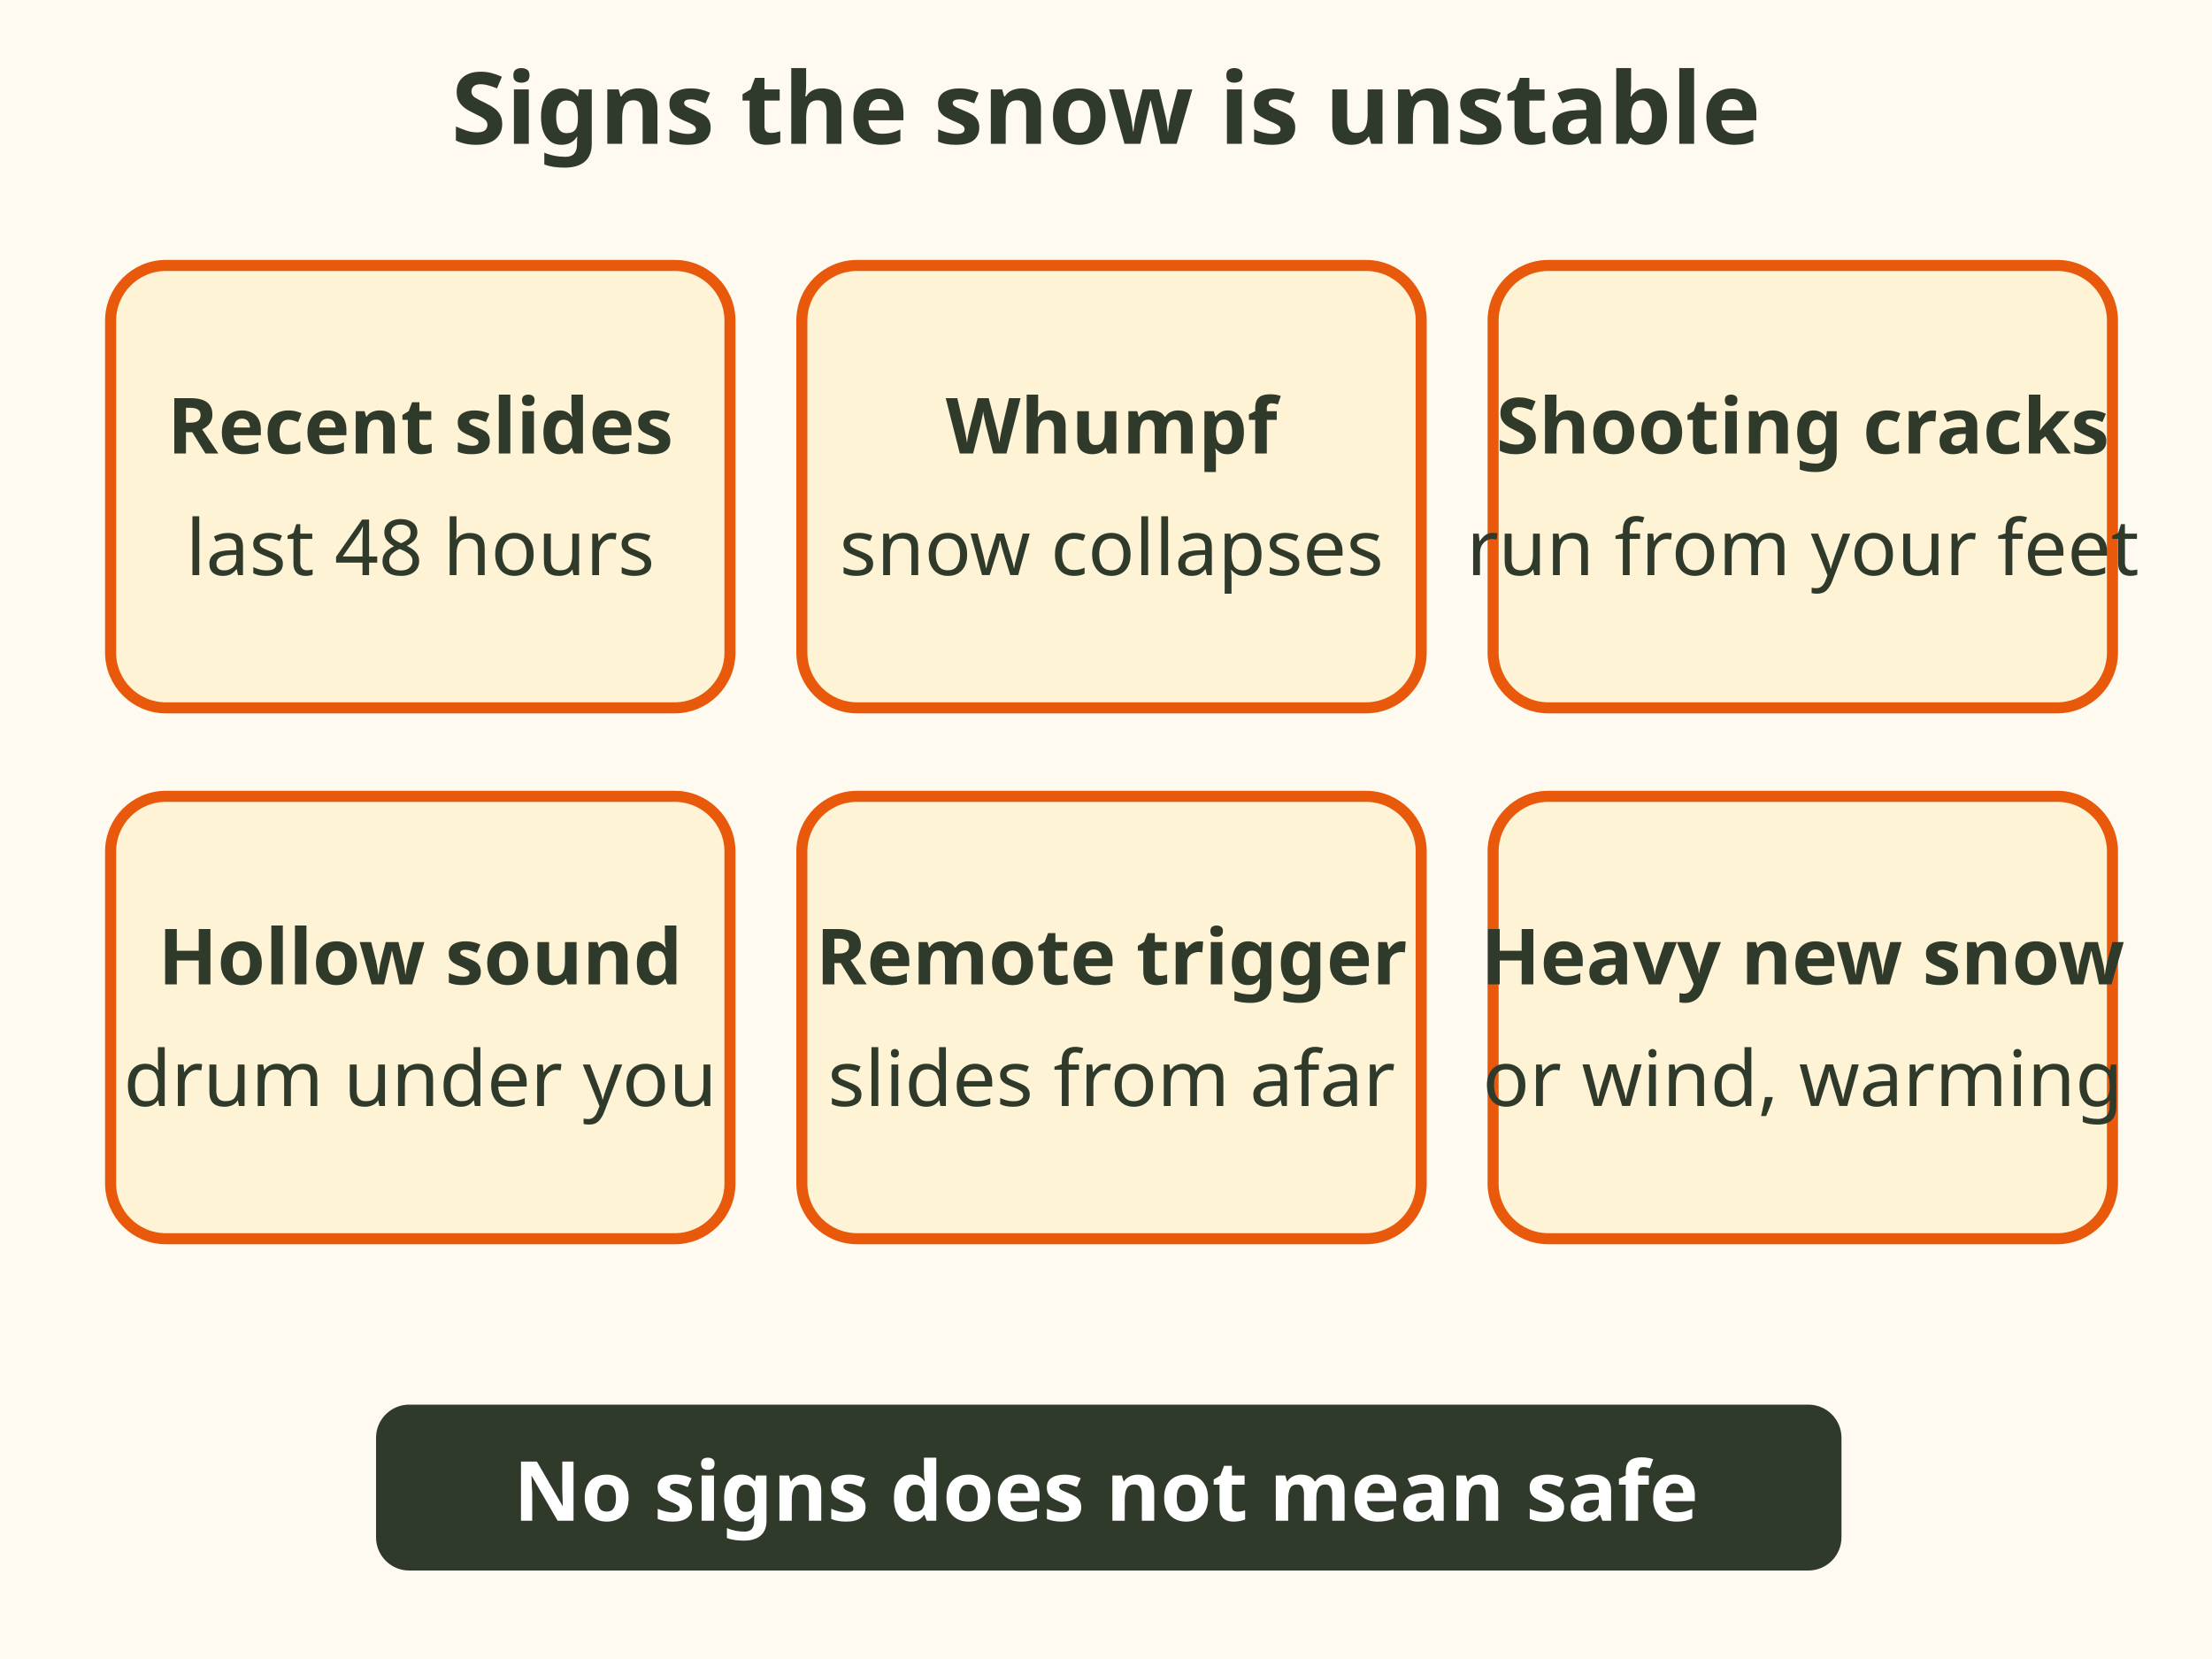
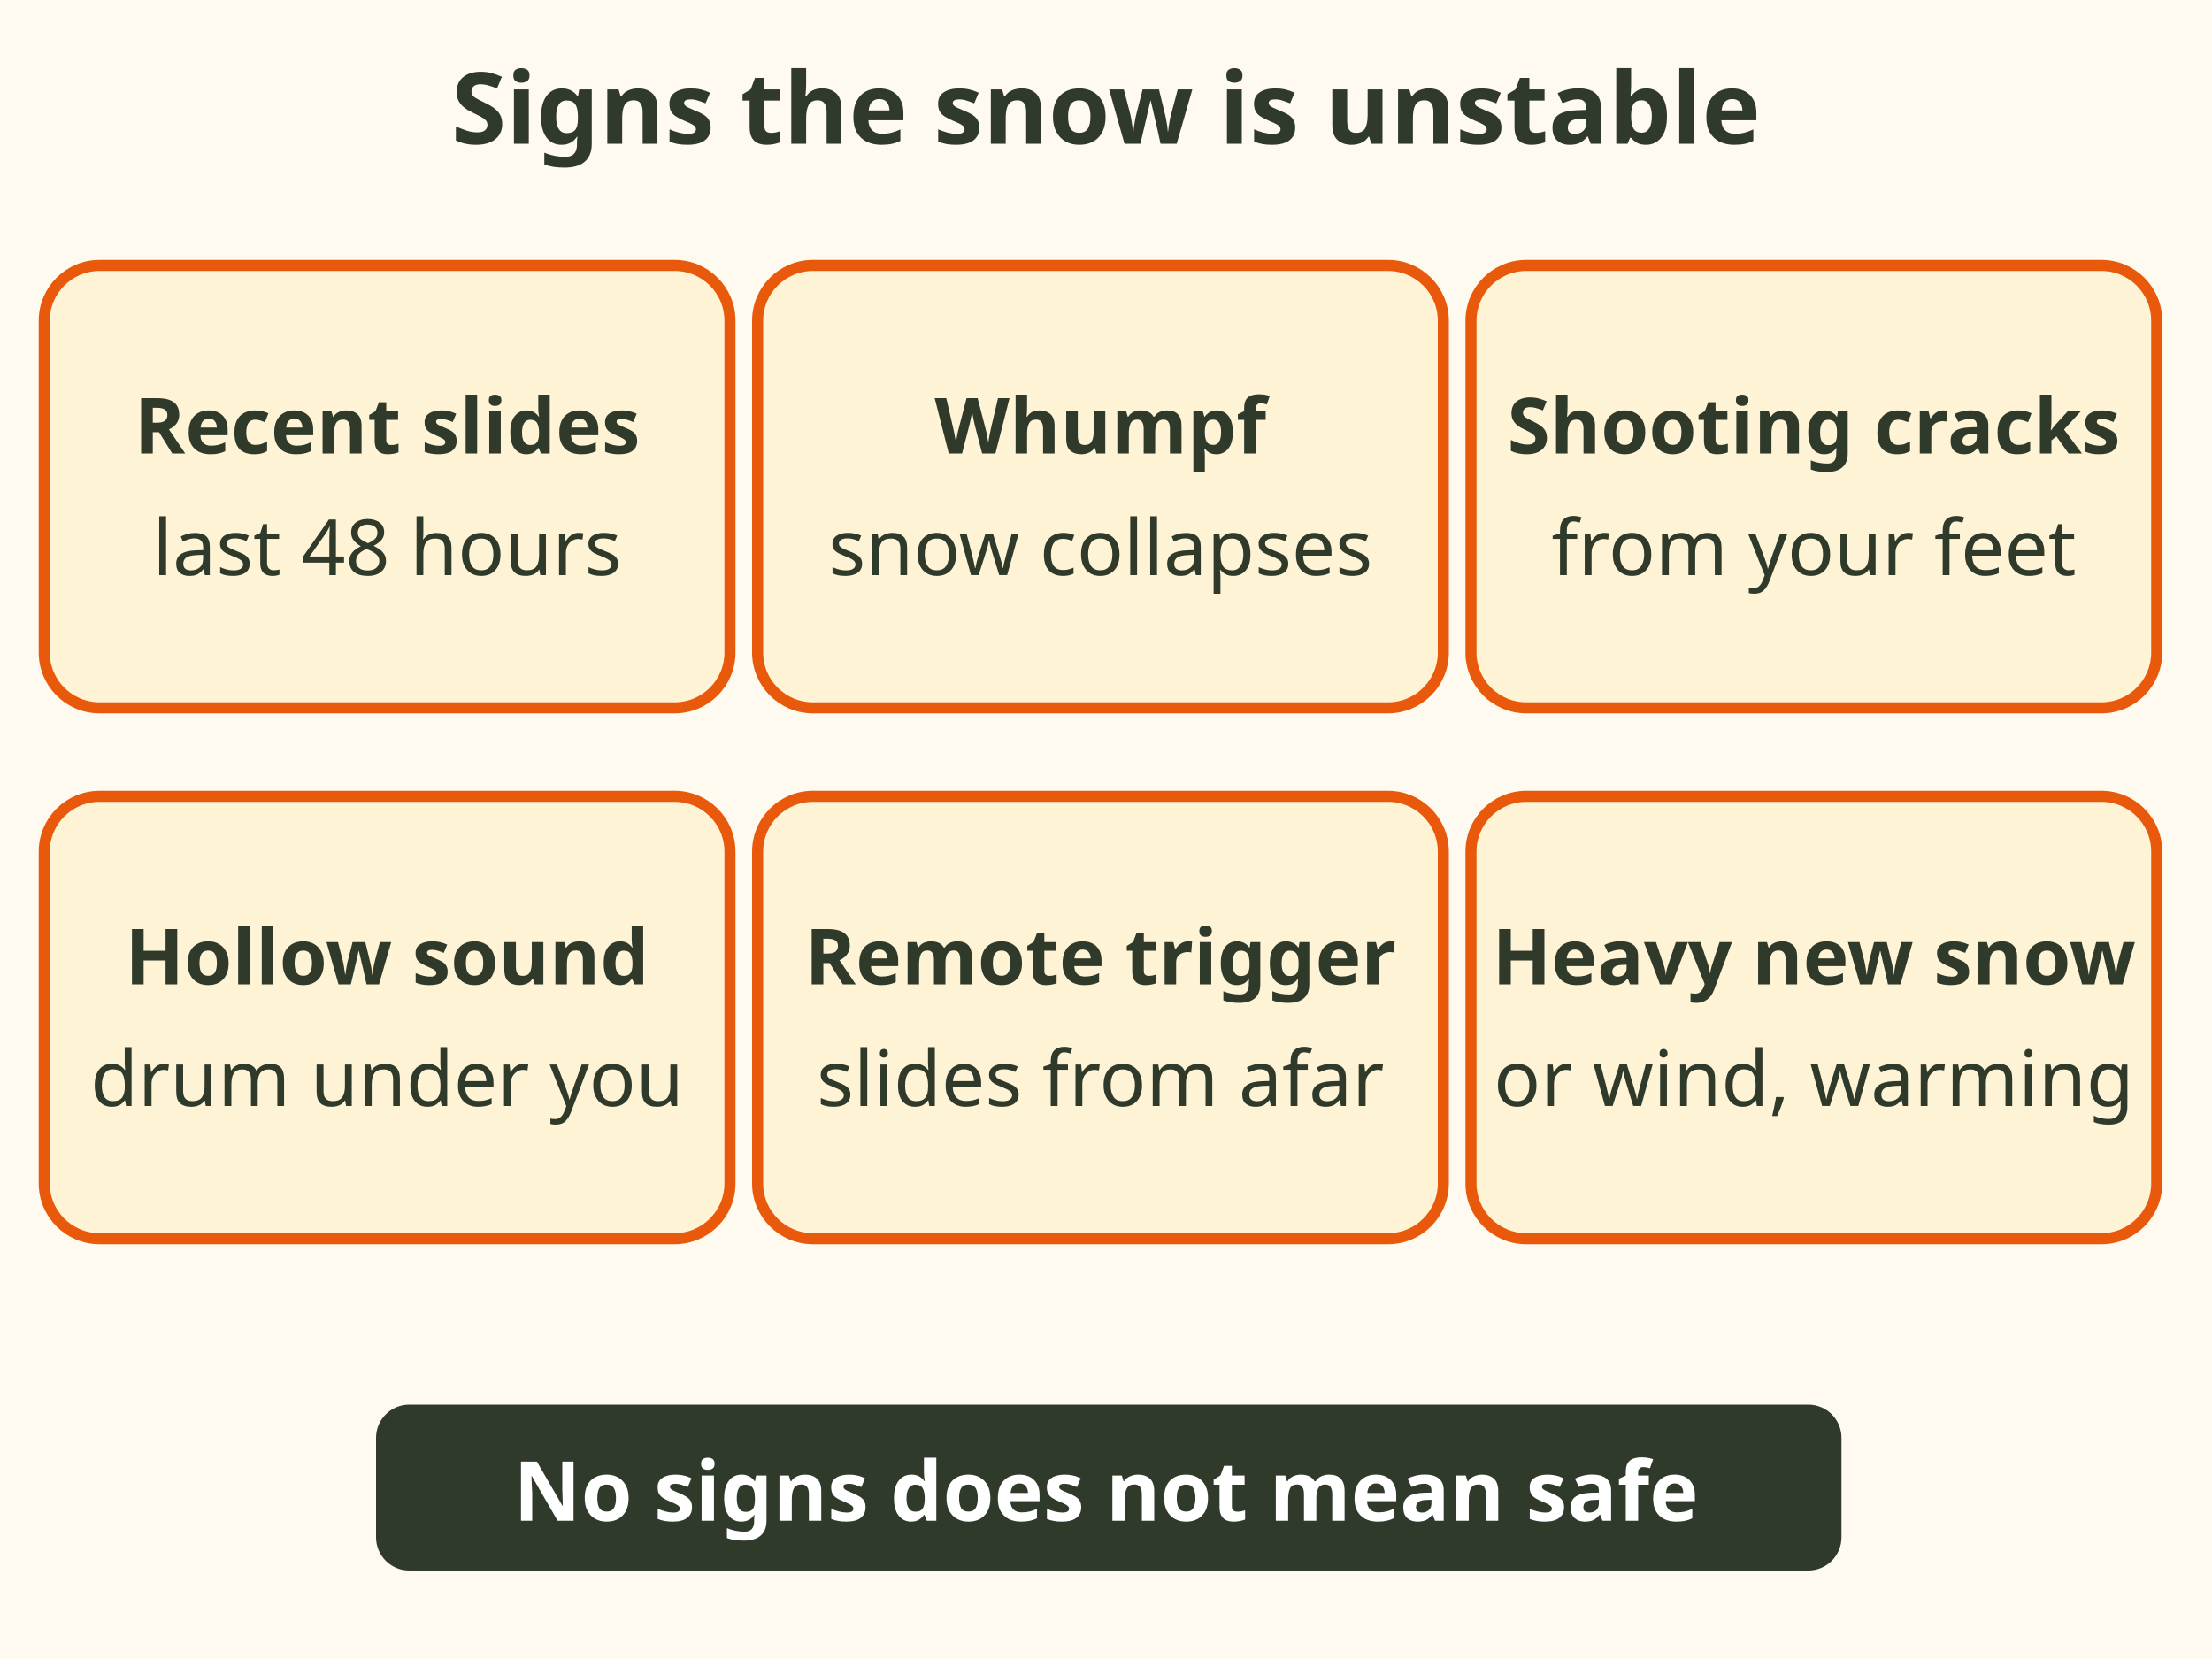
<svg xmlns="http://www.w3.org/2000/svg" viewBox="0 0 400 300" font-family="sans-serif" role="img" aria-label="Signs the snow is unstable: recent avalanches especially in the last 48 hours, whumpfs where the snow collapses, shooting cracks running from your feet, hollow drum sounds, avalanches triggered from a distance, and heavy new snow, wind or warming. No signs does not mean safe.">
  <rect width="400" height="300" fill="#fffaf0" />
  <text x="200" y="26" font-size="18" font-weight="bold" fill="#2f3a2b" text-anchor="middle">Signs the snow is unstable</text>
-   <rect x="20" y="48" width="112" height="80" rx="10" fill="#fff3d6" stroke="#e8590c" stroke-width="2" />
-   <text x="76" y="82" font-size="14" font-weight="bold" fill="#2f3a2b" text-anchor="middle">Recent slides</text>
-   <text x="76" y="104" font-size="14" fill="#2f3a2b" text-anchor="middle">last 48 hours</text>
-   <rect x="145" y="48" width="112" height="80" rx="10" fill="#fff3d6" stroke="#e8590c" stroke-width="2" />
-   <text x="201" y="82" font-size="14" font-weight="bold" fill="#2f3a2b" text-anchor="middle">Whumpf</text>
-   <text x="201" y="104" font-size="14" fill="#2f3a2b" text-anchor="middle">snow collapses</text>
-   <rect x="270" y="48" width="112" height="80" rx="10" fill="#fff3d6" stroke="#e8590c" stroke-width="2" />
-   <text x="326" y="82" font-size="14" font-weight="bold" fill="#2f3a2b" text-anchor="middle">Shooting cracks</text>
-   <text x="326" y="104" font-size="14" fill="#2f3a2b" text-anchor="middle">run from your feet</text>
-   <rect x="20" y="144" width="112" height="80" rx="10" fill="#fff3d6" stroke="#e8590c" stroke-width="2" />
-   <text x="76" y="178" font-size="14" font-weight="bold" fill="#2f3a2b" text-anchor="middle">Hollow sound</text>
-   <text x="76" y="200" font-size="14" fill="#2f3a2b" text-anchor="middle">drum under you</text>
-   <rect x="145" y="144" width="112" height="80" rx="10" fill="#fff3d6" stroke="#e8590c" stroke-width="2" />
-   <text x="201" y="178" font-size="14" font-weight="bold" fill="#2f3a2b" text-anchor="middle">Remote trigger</text>
-   <text x="201" y="200" font-size="14" fill="#2f3a2b" text-anchor="middle">slides from afar</text>
-   <rect x="270" y="144" width="112" height="80" rx="10" fill="#fff3d6" stroke="#e8590c" stroke-width="2" />
-   <text x="326" y="178" font-size="14" font-weight="bold" fill="#2f3a2b" text-anchor="middle">Heavy new snow</text>
-   <text x="326" y="200" font-size="14" fill="#2f3a2b" text-anchor="middle">or wind, warming</text>
+   <rect x="8" y="48" width="124" height="80" rx="10" fill="#fff3d6" stroke="#e8590c" stroke-width="2" />
+   <text x="70" y="82" font-size="14" font-weight="bold" fill="#2f3a2b" text-anchor="middle">Recent slides</text>
+   <text x="70" y="104" font-size="14" fill="#2f3a2b" text-anchor="middle">last 48 hours</text>
+   <rect x="137" y="48" width="124" height="80" rx="10" fill="#fff3d6" stroke="#e8590c" stroke-width="2" />
+   <text x="199" y="82" font-size="14" font-weight="bold" fill="#2f3a2b" text-anchor="middle">Whumpf</text>
+   <text x="199" y="104" font-size="14" fill="#2f3a2b" text-anchor="middle">snow collapses</text>
+   <rect x="266" y="48" width="124" height="80" rx="10" fill="#fff3d6" stroke="#e8590c" stroke-width="2" />
+   <text x="328" y="82" font-size="14" font-weight="bold" fill="#2f3a2b" text-anchor="middle">Shooting cracks</text>
+   <text x="328" y="104" font-size="14" fill="#2f3a2b" text-anchor="middle">from your feet</text>
+   <rect x="8" y="144" width="124" height="80" rx="10" fill="#fff3d6" stroke="#e8590c" stroke-width="2" />
+   <text x="70" y="178" font-size="14" font-weight="bold" fill="#2f3a2b" text-anchor="middle">Hollow sound</text>
+   <text x="70" y="200" font-size="14" fill="#2f3a2b" text-anchor="middle">drum under you</text>
+   <rect x="137" y="144" width="124" height="80" rx="10" fill="#fff3d6" stroke="#e8590c" stroke-width="2" />
+   <text x="199" y="178" font-size="14" font-weight="bold" fill="#2f3a2b" text-anchor="middle">Remote trigger</text>
+   <text x="199" y="200" font-size="14" fill="#2f3a2b" text-anchor="middle">slides from afar</text>
+   <rect x="266" y="144" width="124" height="80" rx="10" fill="#fff3d6" stroke="#e8590c" stroke-width="2" />
+   <text x="328" y="178" font-size="14" font-weight="bold" fill="#2f3a2b" text-anchor="middle">Heavy new snow</text>
+   <text x="328" y="200" font-size="14" fill="#2f3a2b" text-anchor="middle">or wind, warming</text>
  <rect x="68" y="254" width="265" height="30" rx="6" fill="#2f3a2b" />
  <text x="200" y="275" font-size="15" font-weight="bold" fill="#ffffff" text-anchor="middle">No signs does not mean safe</text>
</svg>
